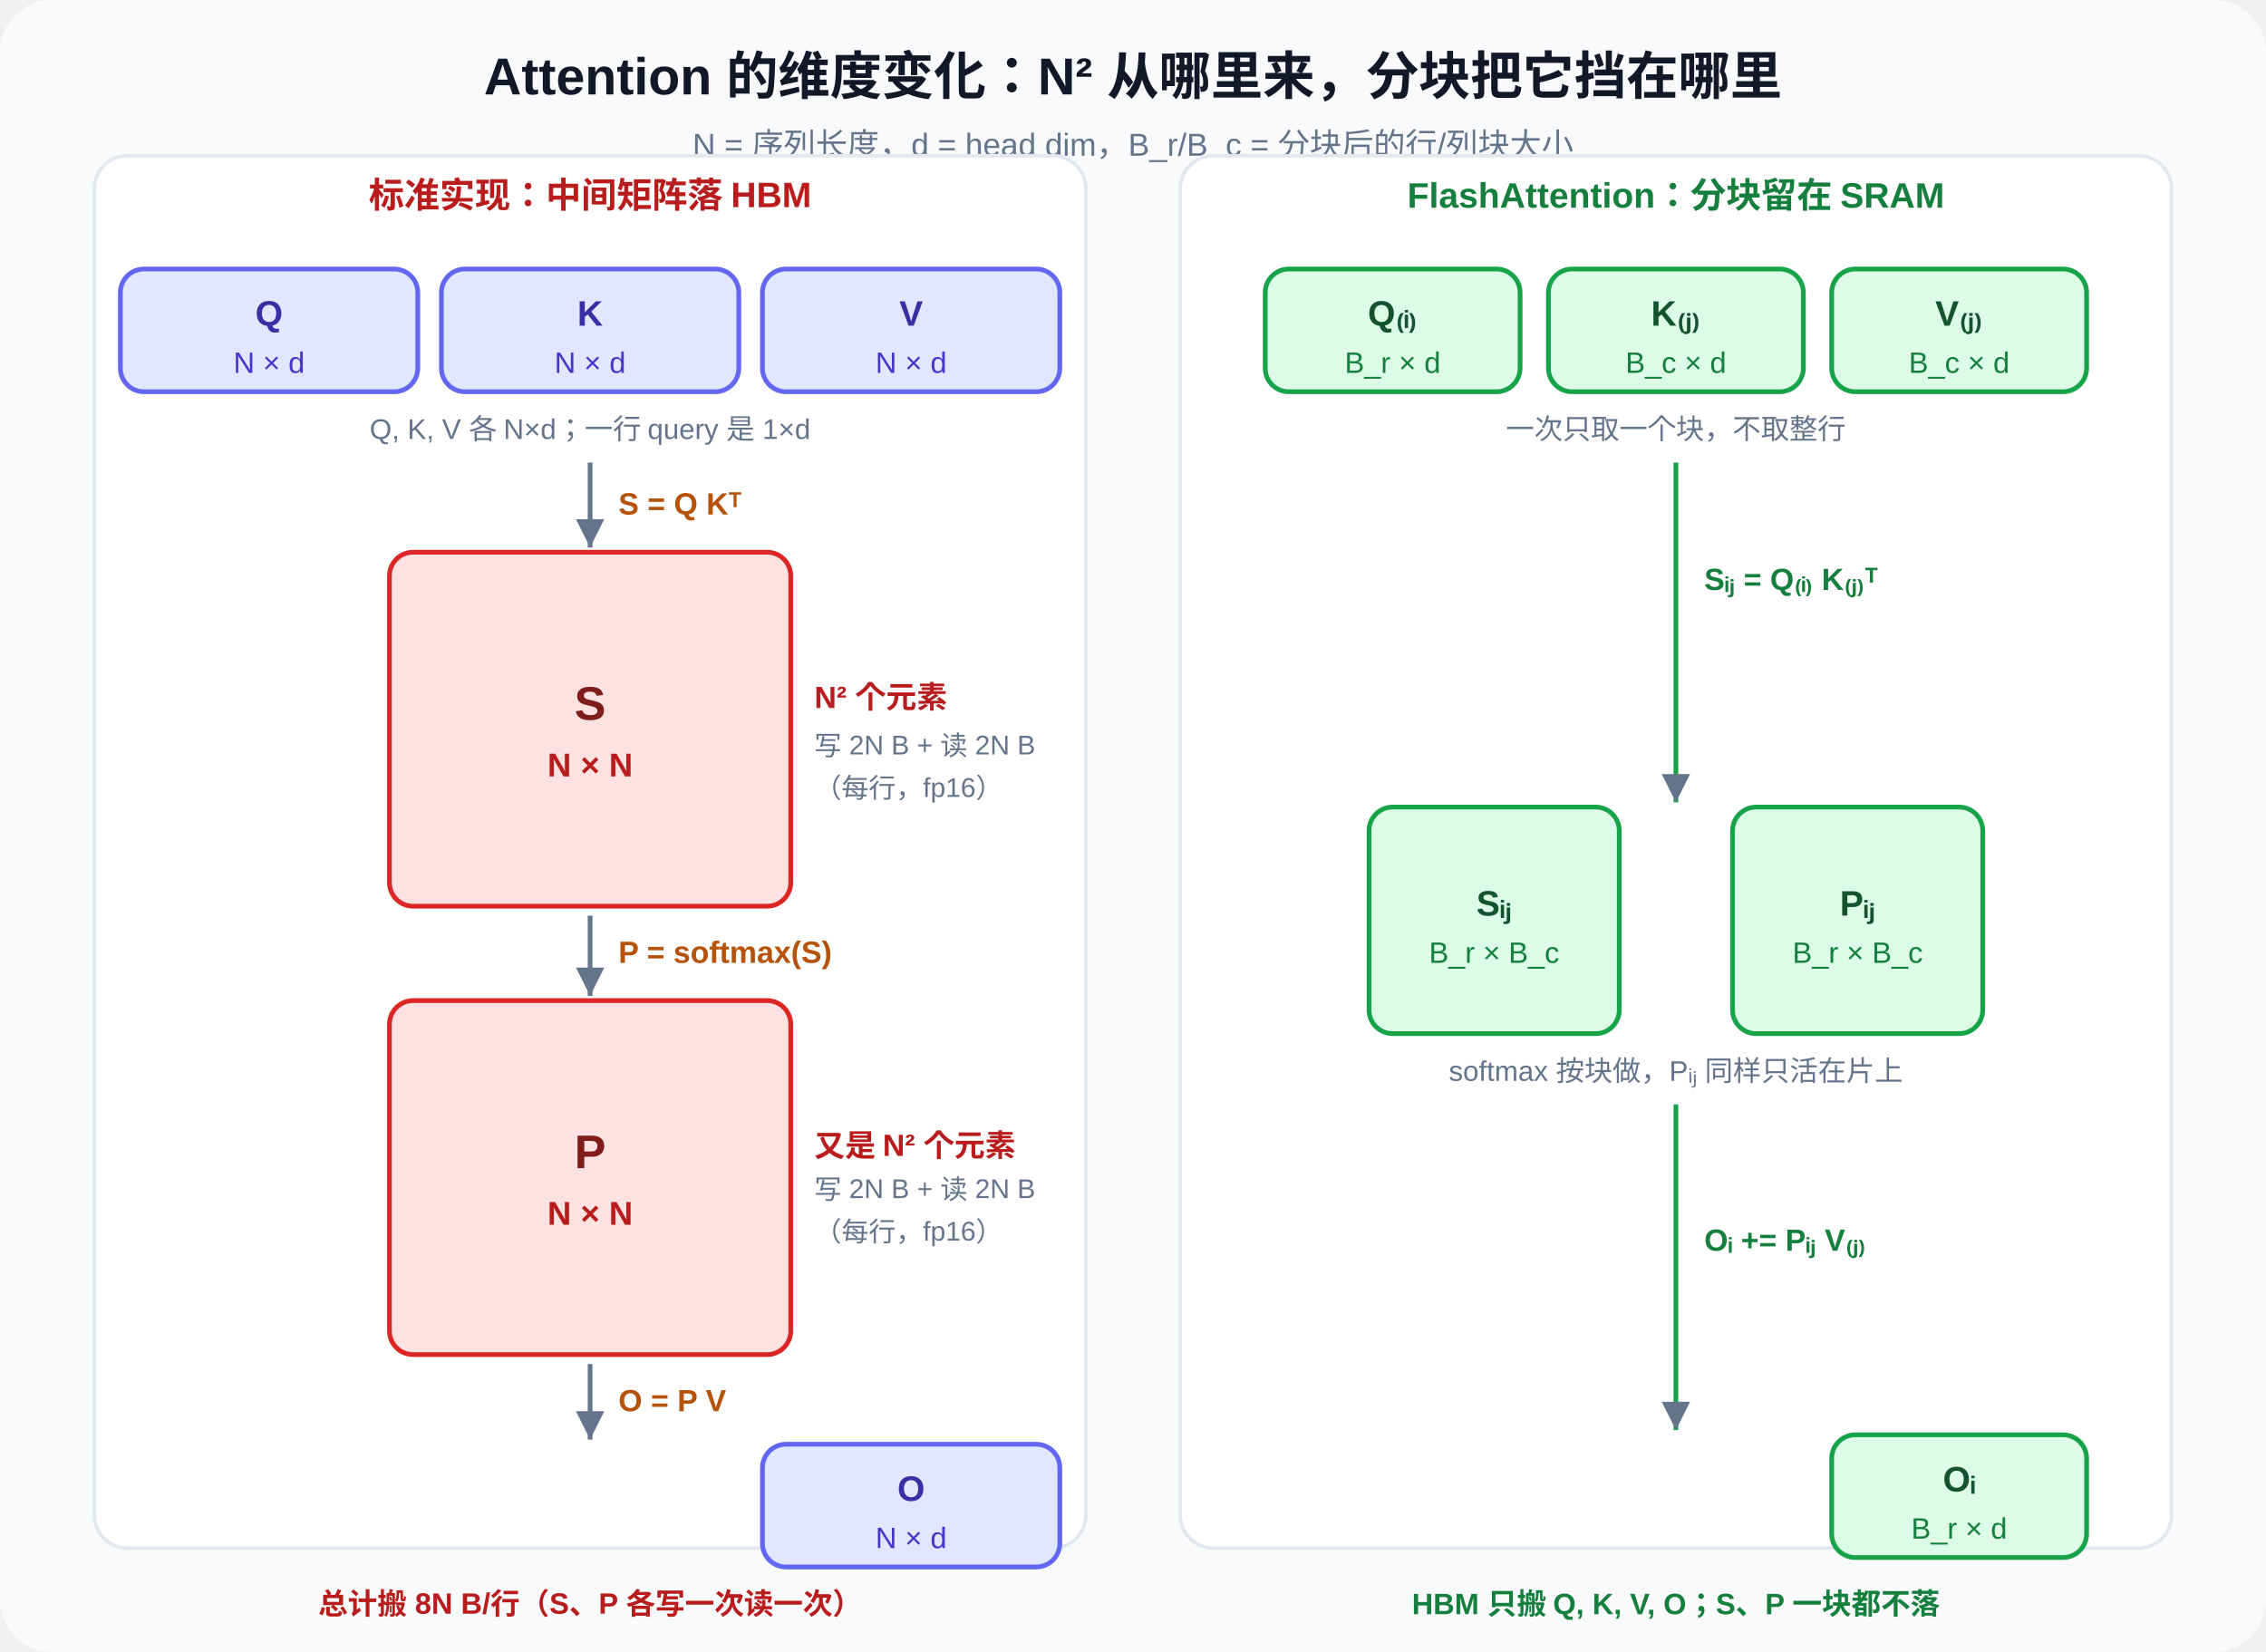
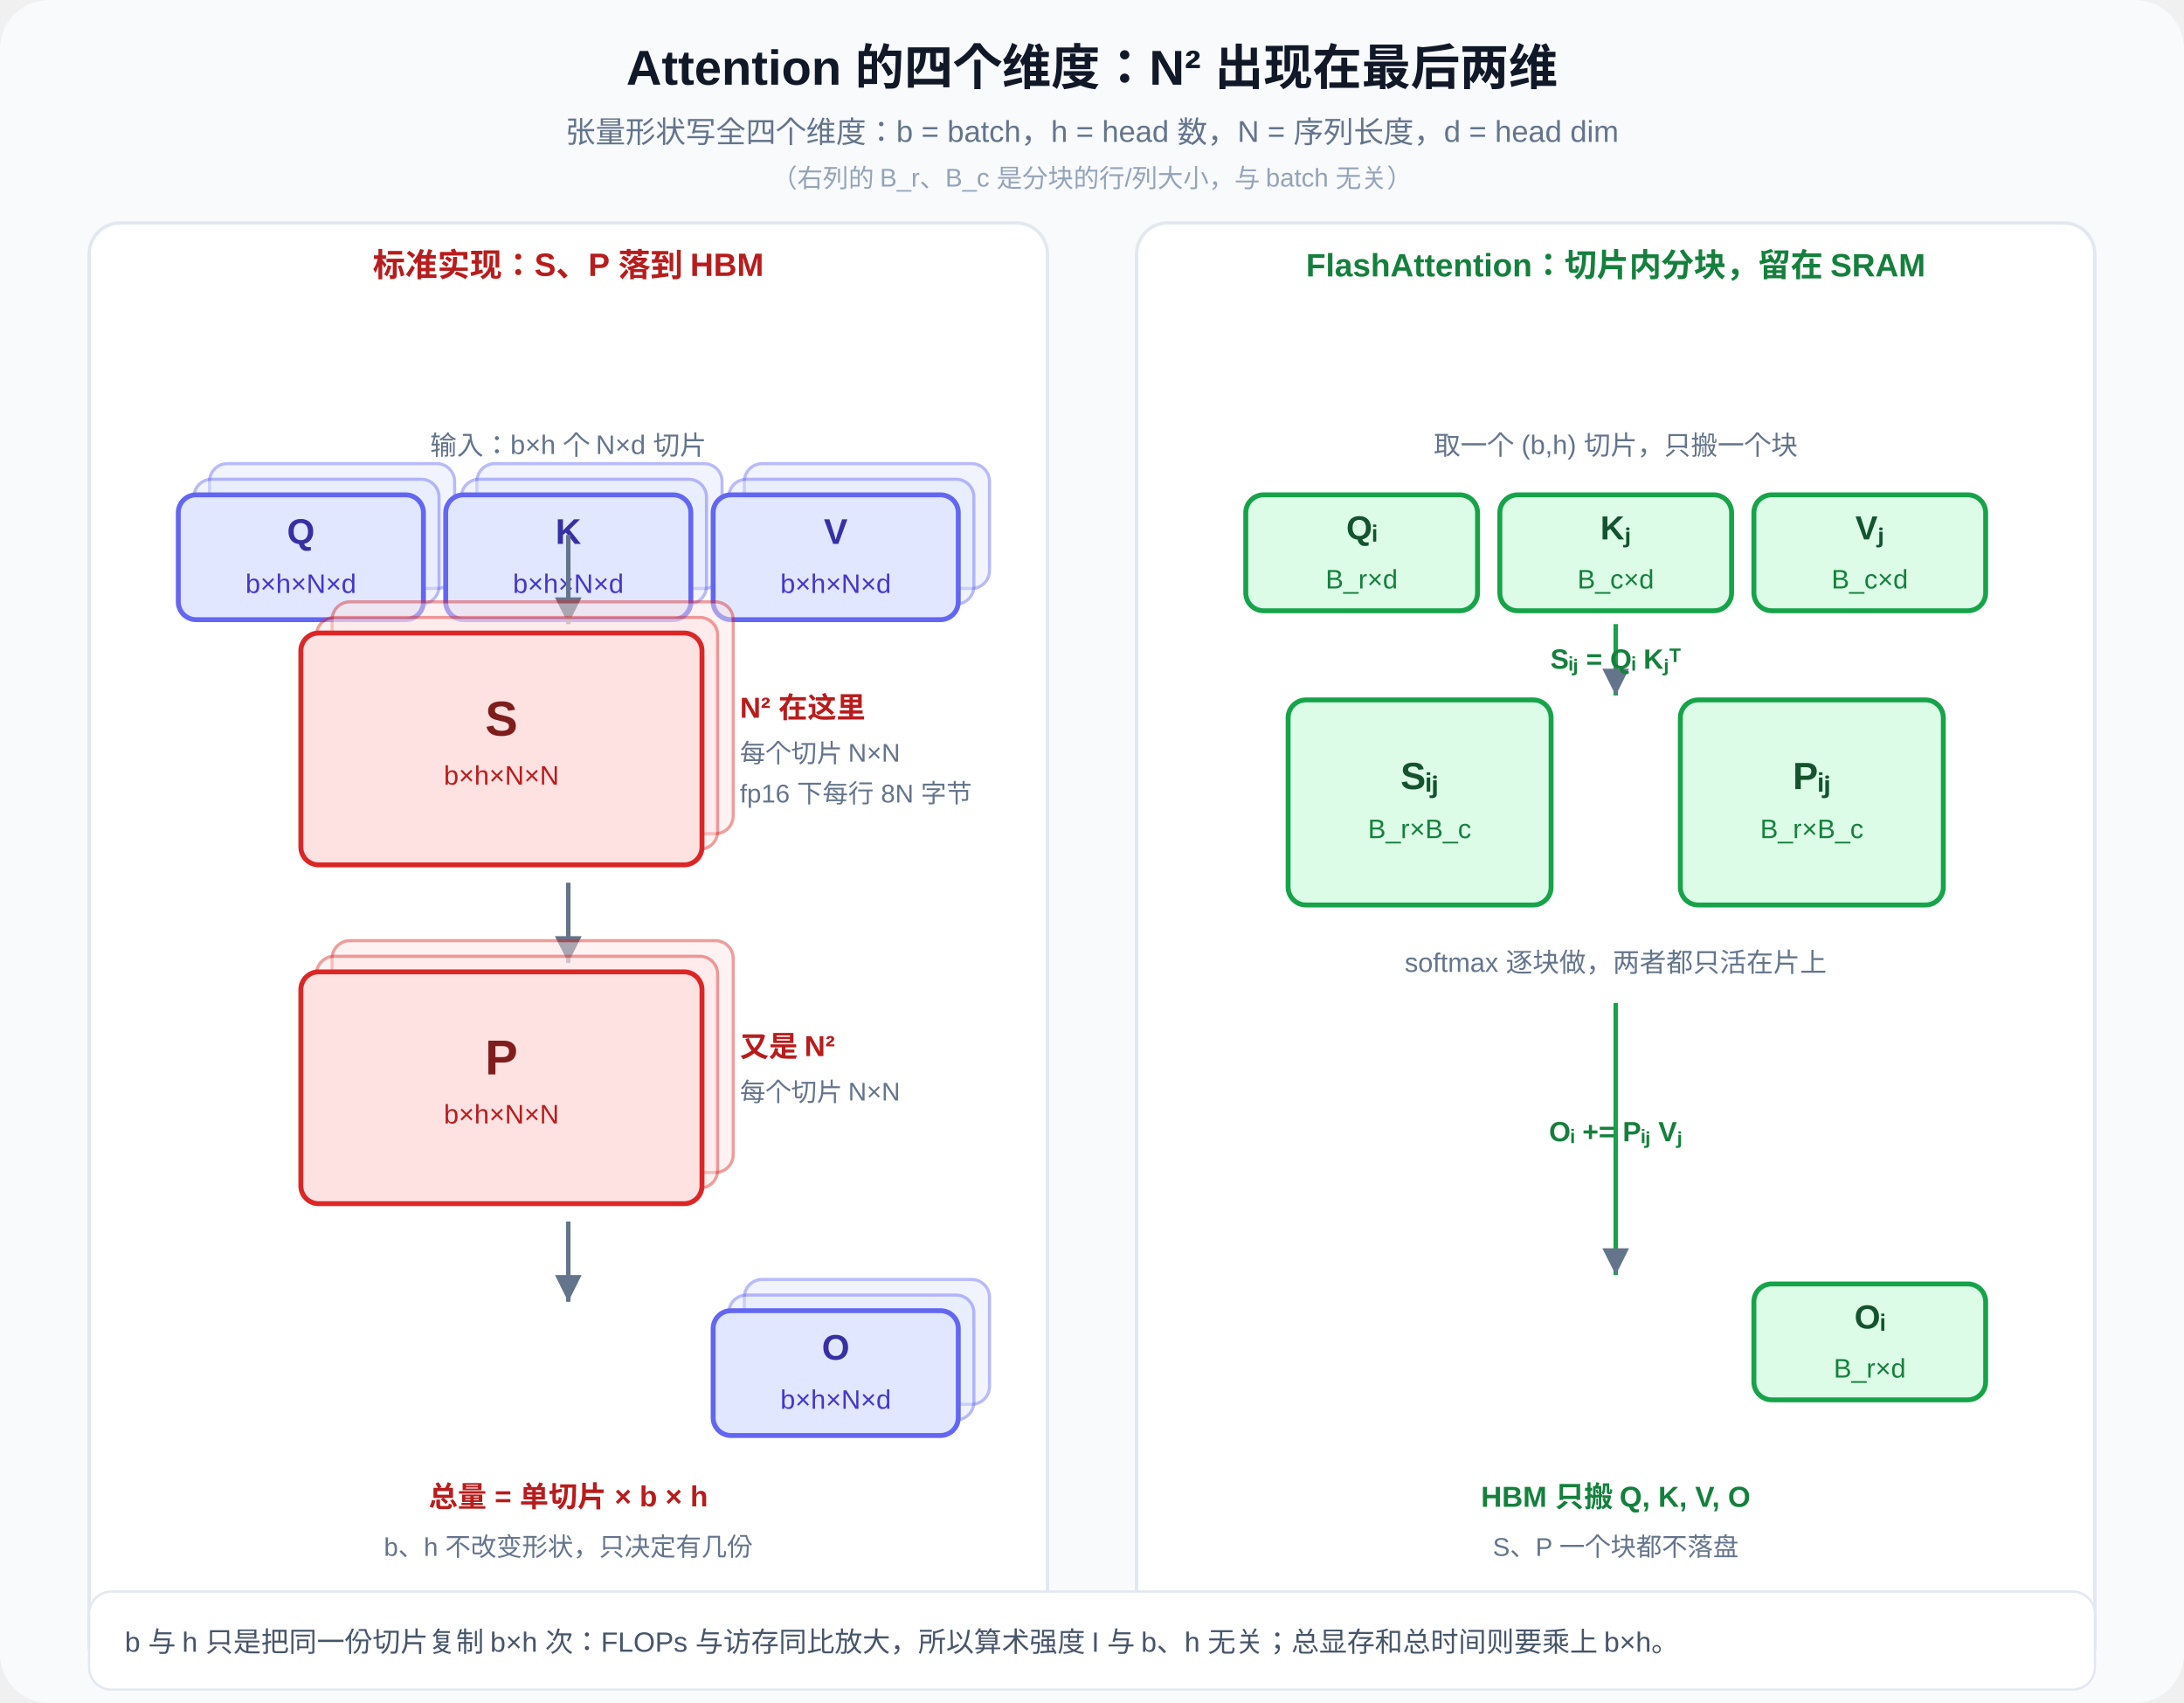
- <svg xmlns="http://www.w3.org/2000/svg" width="960" height="700" viewBox="0 0 960 700" role="img" aria-labelledby="ti de">
-   <rect width="960" height="700" rx="22" fill="#f8fafc" />
-   <text x="480.0" y="40.0" font-family="Arial, sans-serif" font-size="22" fill="#111827" text-anchor="middle" font-weight="700">Attention 的维度变化：N² 从哪里来，分块把它挡在哪里</text>
-   <text x="480.0" y="66.0" font-family="Arial, sans-serif" font-size="13.5" fill="#64748b" text-anchor="middle" font-weight="400">N = 序列长度，d = head dim，B_r/B_c = 分块后的行/列块大小</text>
-   <rect x="40" y="66" width="420" height="590" rx="14" fill="#ffffff" stroke="#e2e8f0" stroke-width="1.5" />
-   <text x="250.0" y="88.0" font-family="Arial, sans-serif" font-size="15" fill="#b91c1c" text-anchor="middle" font-weight="700">标准实现：中间矩阵落 HBM</text>
-   <rect x="500" y="66" width="420" height="590" rx="14" fill="#ffffff" stroke="#e2e8f0" stroke-width="1.5" />
-   <text x="710.0" y="88.0" font-family="Arial, sans-serif" font-size="15" fill="#15803d" text-anchor="middle" font-weight="700">FlashAttention：分块留在 SRAM</text>
-   <rect x="51.0" y="114.0" width="126" height="52" rx="10" fill="#e0e7ff" stroke="#6366f1" stroke-width="2" />
-   <text x="114.0" y="138.0" font-family="Arial, sans-serif" font-size="15" fill="#3730a3" text-anchor="middle" font-weight="700">Q</text>
-   <text x="114.0" y="158.0" font-family="Arial, sans-serif" font-size="12.5" fill="#4338ca" text-anchor="middle" font-weight="400">N × d</text>
-   <rect x="187.0" y="114.0" width="126" height="52" rx="10" fill="#e0e7ff" stroke="#6366f1" stroke-width="2" />
-   <text x="250.0" y="138.0" font-family="Arial, sans-serif" font-size="15" fill="#3730a3" text-anchor="middle" font-weight="700">K</text>
-   <text x="250.0" y="158.0" font-family="Arial, sans-serif" font-size="12.5" fill="#4338ca" text-anchor="middle" font-weight="400">N × d</text>
-   <rect x="323.0" y="114.0" width="126" height="52" rx="10" fill="#e0e7ff" stroke="#6366f1" stroke-width="2" />
-   <text x="386.0" y="138.0" font-family="Arial, sans-serif" font-size="15" fill="#3730a3" text-anchor="middle" font-weight="700">V</text>
-   <text x="386.0" y="158.0" font-family="Arial, sans-serif" font-size="12.5" fill="#4338ca" text-anchor="middle" font-weight="400">N × d</text>
-   <text x="250.0" y="186.0" font-family="Arial, sans-serif" font-size="12" fill="#64748b" text-anchor="middle" font-weight="400">Q, K, V 各 N×d；一行 query 是 1×d</text>
-   <line x1="250.0" y1="196.0" x2="250.0" y2="232.0" stroke="#64748b" stroke-width="2" marker-end="url(#ar)" />
-   <text x="262.0" y="218.0" font-family="Arial, sans-serif" font-size="13" fill="#b45309" text-anchor="start" font-weight="700">S = Q Kᵀ</text>
-   <rect x="165.0" y="234.0" width="170" height="150" rx="10" fill="#fee2e2" stroke="#dc2626" stroke-width="2" />
-   <text x="250.0" y="305.0" font-family="Arial, sans-serif" font-size="20" fill="#7f1d1d" text-anchor="middle" font-weight="700">S</text>
-   <text x="250.0" y="329.0" font-family="Arial, sans-serif" font-size="14" fill="#b91c1c" text-anchor="middle" font-weight="600">N × N</text>
-   <text x="345.0" y="300.0" font-family="Arial, sans-serif" font-size="13" fill="#b91c1c" text-anchor="start" font-weight="700">N² 个元素</text>
-   <text x="345.0" y="320.0" font-family="Arial, sans-serif" font-size="11.5" fill="#64748b" text-anchor="start" font-weight="400">写 2N B + 读 2N B</text>
-   <text x="345.0" y="338.0" font-family="Arial, sans-serif" font-size="11.5" fill="#64748b" text-anchor="start" font-weight="400">（每行，fp16）</text>
-   <line x1="250.0" y1="388.0" x2="250.0" y2="422.0" stroke="#64748b" stroke-width="2" marker-end="url(#ar)" />
-   <text x="262.0" y="408.0" font-family="Arial, sans-serif" font-size="13" fill="#b45309" text-anchor="start" font-weight="700">P = softmax(S)</text>
-   <rect x="165.0" y="424.0" width="170" height="150" rx="10" fill="#fee2e2" stroke="#dc2626" stroke-width="2" />
-   <text x="250.0" y="495.0" font-family="Arial, sans-serif" font-size="20" fill="#7f1d1d" text-anchor="middle" font-weight="700">P</text>
-   <text x="250.0" y="519.0" font-family="Arial, sans-serif" font-size="14" fill="#b91c1c" text-anchor="middle" font-weight="600">N × N</text>
-   <text x="345.0" y="490.0" font-family="Arial, sans-serif" font-size="13" fill="#b91c1c" text-anchor="start" font-weight="700">又是 N² 个元素</text>
-   <text x="345.0" y="508.0" font-family="Arial, sans-serif" font-size="11.5" fill="#64748b" text-anchor="start" font-weight="400">写 2N B + 读 2N B</text>
-   <text x="345.0" y="526.0" font-family="Arial, sans-serif" font-size="11.5" fill="#64748b" text-anchor="start" font-weight="400">（每行，fp16）</text>
-   <line x1="250.0" y1="578.0" x2="250.0" y2="610.0" stroke="#64748b" stroke-width="2" marker-end="url(#ar)" />
-   <text x="262.0" y="598.0" font-family="Arial, sans-serif" font-size="13" fill="#b45309" text-anchor="start" font-weight="700">O = P V</text>
-   <rect x="323.0" y="612.0" width="126" height="52" rx="10" fill="#e0e7ff" stroke="#6366f1" stroke-width="2" />
-   <text x="386.0" y="636.0" font-family="Arial, sans-serif" font-size="15" fill="#3730a3" text-anchor="middle" font-weight="700">O</text>
-   <text x="386.0" y="656.0" font-family="Arial, sans-serif" font-size="12.5" fill="#4338ca" text-anchor="middle" font-weight="400">N × d</text>
-   <text x="250.0" y="684.0" font-family="Arial, sans-serif" font-size="12.5" fill="#b91c1c" text-anchor="middle" font-weight="600">总计搬 8N B/行（S、P 各写一次读一次）</text>
-   <rect x="536.0" y="114.0" width="108" height="52" rx="10" fill="#dcfce7" stroke="#16a34a" stroke-width="2" />
-   <text x="590.0" y="138.0" font-family="Arial, sans-serif" font-size="15" fill="#14532d" text-anchor="middle" font-weight="700">Q₍ᵢ₎</text>
-   <text x="590.0" y="158.0" font-family="Arial, sans-serif" font-size="12.5" fill="#15803d" text-anchor="middle" font-weight="400">B_r × d</text>
-   <rect x="656.0" y="114.0" width="108" height="52" rx="10" fill="#dcfce7" stroke="#16a34a" stroke-width="2" />
-   <text x="710.0" y="138.0" font-family="Arial, sans-serif" font-size="15" fill="#14532d" text-anchor="middle" font-weight="700">K₍ⱼ₎</text>
-   <text x="710.0" y="158.0" font-family="Arial, sans-serif" font-size="12.5" fill="#15803d" text-anchor="middle" font-weight="400">B_c × d</text>
-   <rect x="776.0" y="114.0" width="108" height="52" rx="10" fill="#dcfce7" stroke="#16a34a" stroke-width="2" />
-   <text x="830.0" y="138.0" font-family="Arial, sans-serif" font-size="15" fill="#14532d" text-anchor="middle" font-weight="700">V₍ⱼ₎</text>
-   <text x="830.0" y="158.0" font-family="Arial, sans-serif" font-size="12.5" fill="#15803d" text-anchor="middle" font-weight="400">B_c × d</text>
-   <text x="710.0" y="186.0" font-family="Arial, sans-serif" font-size="12" fill="#64748b" text-anchor="middle" font-weight="400">一次只取一个块，不取整行</text>
-   <line x1="710.0" y1="196.0" x2="710.0" y2="340.0" stroke="#16a34a" stroke-width="2" marker-end="url(#ar)" />
-   <text x="722.0" y="250.0" font-family="Arial, sans-serif" font-size="13" fill="#15803d" text-anchor="start" font-weight="700">Sᵢⱼ = Q₍ᵢ₎ K₍ⱼ₎ᵀ</text>
-   <rect x="580.0" y="342.0" width="106" height="96" rx="10" fill="#dcfce7" stroke="#16a34a" stroke-width="2" />
-   <text x="633.0" y="388.0" font-family="Arial, sans-serif" font-size="15" fill="#14532d" text-anchor="middle" font-weight="700">Sᵢⱼ</text>
-   <text x="633.0" y="408.0" font-family="Arial, sans-serif" font-size="12.5" fill="#15803d" text-anchor="middle" font-weight="400">B_r × B_c</text>
-   <rect x="734.0" y="342.0" width="106" height="96" rx="10" fill="#dcfce7" stroke="#16a34a" stroke-width="2" />
-   <text x="787.0" y="388.0" font-family="Arial, sans-serif" font-size="15" fill="#14532d" text-anchor="middle" font-weight="700">Pᵢⱼ</text>
-   <text x="787.0" y="408.0" font-family="Arial, sans-serif" font-size="12.5" fill="#15803d" text-anchor="middle" font-weight="400">B_r × B_c</text>
-   <text x="710.0" y="458.0" font-family="Arial, sans-serif" font-size="12" fill="#64748b" text-anchor="middle" font-weight="400">softmax 按块做，Pᵢⱼ 同样只活在片上</text>
-   <line x1="710.0" y1="468.0" x2="710.0" y2="606.0" stroke="#16a34a" stroke-width="2" marker-end="url(#ar)" />
-   <text x="722.0" y="530.0" font-family="Arial, sans-serif" font-size="13" fill="#15803d" text-anchor="start" font-weight="700">Oᵢ += Pᵢⱼ V₍ⱼ₎</text>
-   <rect x="776.0" y="608.0" width="108" height="52" rx="10" fill="#dcfce7" stroke="#16a34a" stroke-width="2" />
-   <text x="830.0" y="632.0" font-family="Arial, sans-serif" font-size="15" fill="#14532d" text-anchor="middle" font-weight="700">Oᵢ</text>
-   <text x="830.0" y="652.0" font-family="Arial, sans-serif" font-size="12.5" fill="#15803d" text-anchor="middle" font-weight="400">B_r × d</text>
-   <text x="710.0" y="684.0" font-family="Arial, sans-serif" font-size="12.5" fill="#15803d" text-anchor="middle" font-weight="600">HBM 只搬 Q, K, V, O；S、P 一块都不落</text>
+ <svg xmlns="http://www.w3.org/2000/svg" width="980" height="764" viewBox="0 0 980 764" role="img" aria-labelledby="ti de">
+   <rect width="980" height="764" rx="22" fill="#f8fafc" />
+   <text x="490.0" y="38.0" font-family="Arial, sans-serif" font-size="22" fill="#111827" text-anchor="middle" font-weight="700">Attention 的四个维度：N² 出现在最后两维</text>
+   <text x="490.0" y="64.0" font-family="Arial, sans-serif" font-size="13.5" fill="#64748b" text-anchor="middle" font-weight="400">张量形状写全四个维度：b = batch，h = head 数，N = 序列长度，d = head dim</text>
+   <text x="490.0" y="84.0" font-family="Arial, sans-serif" font-size="11.5" fill="#94a3b8" text-anchor="middle" font-weight="400">（右列的 B_r、B_c 是分块的行/列大小，与 batch 无关）</text>
+   <rect x="40" y="100" width="430" height="652" rx="14" fill="#ffffff" stroke="#e2e8f0" stroke-width="1.5" />
+   <text x="255.0" y="124.0" font-family="Arial, sans-serif" font-size="14.5" fill="#b91c1c" text-anchor="middle" font-weight="700">标准实现：S、P 落到 HBM</text>
+   <rect x="510" y="100" width="430" height="652" rx="14" fill="#ffffff" stroke="#e2e8f0" stroke-width="1.5" />
+   <text x="725.0" y="124.0" font-family="Arial, sans-serif" font-size="14.5" fill="#15803d" text-anchor="middle" font-weight="700">FlashAttention：切片内分块，留在 SRAM</text>
+   <rect x="94.0" y="208.0" width="110" height="56" rx="8" fill="#e0e7ff" stroke="#6366f1" stroke-width="1.4" opacity="0.45" />
+   <rect x="87.0" y="215.0" width="110" height="56" rx="8" fill="#e0e7ff" stroke="#6366f1" stroke-width="1.4" opacity="0.45" />
+   <rect x="80.0" y="222.0" width="110" height="56" rx="8" fill="#e0e7ff" stroke="#6366f1" stroke-width="2.2" />
+   <text x="135.0" y="244.0" font-family="Arial, sans-serif" font-size="16" fill="#3730a3" text-anchor="middle" font-weight="700">Q</text>
+   <text x="135.0" y="266.0" font-family="Arial, sans-serif" font-size="12" fill="#4338ca" text-anchor="middle" font-weight="400">b×h×N×d</text>
+   <rect x="214.0" y="208.0" width="110" height="56" rx="8" fill="#e0e7ff" stroke="#6366f1" stroke-width="1.4" opacity="0.45" />
+   <rect x="207.0" y="215.0" width="110" height="56" rx="8" fill="#e0e7ff" stroke="#6366f1" stroke-width="1.4" opacity="0.45" />
+   <rect x="200.0" y="222.0" width="110" height="56" rx="8" fill="#e0e7ff" stroke="#6366f1" stroke-width="2.2" />
+   <text x="255.0" y="244.0" font-family="Arial, sans-serif" font-size="16" fill="#3730a3" text-anchor="middle" font-weight="700">K</text>
+   <text x="255.0" y="266.0" font-family="Arial, sans-serif" font-size="12" fill="#4338ca" text-anchor="middle" font-weight="400">b×h×N×d</text>
+   <rect x="334.0" y="208.0" width="110" height="56" rx="8" fill="#e0e7ff" stroke="#6366f1" stroke-width="1.4" opacity="0.45" />
+   <rect x="327.0" y="215.0" width="110" height="56" rx="8" fill="#e0e7ff" stroke="#6366f1" stroke-width="1.4" opacity="0.45" />
+   <rect x="320.0" y="222.0" width="110" height="56" rx="8" fill="#e0e7ff" stroke="#6366f1" stroke-width="2.2" />
+   <text x="375.0" y="244.0" font-family="Arial, sans-serif" font-size="16" fill="#3730a3" text-anchor="middle" font-weight="700">V</text>
+   <text x="375.0" y="266.0" font-family="Arial, sans-serif" font-size="12" fill="#4338ca" text-anchor="middle" font-weight="400">b×h×N×d</text>
+   <text x="255.0" y="204.0" font-family="Arial, sans-serif" font-size="12" fill="#64748b" text-anchor="middle" font-weight="400">输入：b×h 个 N×d 切片</text>
+   <line x1="255.0" y1="240.0" x2="255.0" y2="280.0" stroke="#64748b" stroke-width="2" marker-end="url(#ar)" />
+   <rect x="149.0" y="270.0" width="180" height="104" rx="8" fill="#fee2e2" stroke="#dc2626" stroke-width="1.4" opacity="0.45" />
+   <rect x="142.0" y="277.0" width="180" height="104" rx="8" fill="#fee2e2" stroke="#dc2626" stroke-width="1.4" opacity="0.45" />
+   <rect x="135.0" y="284.0" width="180" height="104" rx="8" fill="#fee2e2" stroke="#dc2626" stroke-width="2.2" />
+   <text x="225.0" y="330.0" font-family="Arial, sans-serif" font-size="22" fill="#7f1d1d" text-anchor="middle" font-weight="700">S</text>
+   <text x="225.0" y="352.0" font-family="Arial, sans-serif" font-size="12" fill="#b91c1c" text-anchor="middle" font-weight="400">b×h×N×N</text>
+   <text x="332.0" y="322.0" font-family="Arial, sans-serif" font-size="13" fill="#b91c1c" text-anchor="start" font-weight="700">N² 在这里</text>
+   <text x="332.0" y="342.0" font-family="Arial, sans-serif" font-size="11.5" fill="#64748b" text-anchor="start" font-weight="400">每个切片 N×N</text>
+   <text x="332.0" y="360.0" font-family="Arial, sans-serif" font-size="11.5" fill="#64748b" text-anchor="start" font-weight="400">fp16 下每行 8N 字节</text>
+   <line x1="255.0" y1="396.0" x2="255.0" y2="432.0" stroke="#64748b" stroke-width="2" marker-end="url(#ar)" />
+   <rect x="149.0" y="422.0" width="180" height="104" rx="8" fill="#fee2e2" stroke="#dc2626" stroke-width="1.4" opacity="0.45" />
+   <rect x="142.0" y="429.0" width="180" height="104" rx="8" fill="#fee2e2" stroke="#dc2626" stroke-width="1.4" opacity="0.45" />
+   <rect x="135.0" y="436.0" width="180" height="104" rx="8" fill="#fee2e2" stroke="#dc2626" stroke-width="2.2" />
+   <text x="225.0" y="482.0" font-family="Arial, sans-serif" font-size="22" fill="#7f1d1d" text-anchor="middle" font-weight="700">P</text>
+   <text x="225.0" y="504.0" font-family="Arial, sans-serif" font-size="12" fill="#b91c1c" text-anchor="middle" font-weight="400">b×h×N×N</text>
+   <text x="332.0" y="474.0" font-family="Arial, sans-serif" font-size="13" fill="#b91c1c" text-anchor="start" font-weight="700">又是 N²</text>
+   <text x="332.0" y="494.0" font-family="Arial, sans-serif" font-size="11.5" fill="#64748b" text-anchor="start" font-weight="400">每个切片 N×N</text>
+   <line x1="255.0" y1="548.0" x2="255.0" y2="584.0" stroke="#64748b" stroke-width="2" marker-end="url(#ar)" />
+   <rect x="334.0" y="574.0" width="110" height="56" rx="8" fill="#e0e7ff" stroke="#6366f1" stroke-width="1.4" opacity="0.45" />
+   <rect x="327.0" y="581.0" width="110" height="56" rx="8" fill="#e0e7ff" stroke="#6366f1" stroke-width="1.4" opacity="0.45" />
+   <rect x="320.0" y="588.0" width="110" height="56" rx="8" fill="#e0e7ff" stroke="#6366f1" stroke-width="2.2" />
+   <text x="375.0" y="610.0" font-family="Arial, sans-serif" font-size="16" fill="#3730a3" text-anchor="middle" font-weight="700">O</text>
+   <text x="375.0" y="632.0" font-family="Arial, sans-serif" font-size="12" fill="#4338ca" text-anchor="middle" font-weight="400">b×h×N×d</text>
+   <text x="255.0" y="676.0" font-family="Arial, sans-serif" font-size="13" fill="#b91c1c" text-anchor="middle" font-weight="700">总量 = 单切片 × b × h</text>
+   <text x="255.0" y="698.0" font-family="Arial, sans-serif" font-size="11.5" fill="#64748b" text-anchor="middle" font-weight="400">b、h 不改变形状，只决定有几份</text>
+   <rect x="559.0" y="222.0" width="104" height="52" rx="8" fill="#dcfce7" stroke="#16a34a" stroke-width="2.2" />
+   <text x="611.0" y="242.0" font-family="Arial, sans-serif" font-size="15" fill="#14532d" text-anchor="middle" font-weight="700">Qᵢ</text>
+   <text x="611.0" y="264.0" font-family="Arial, sans-serif" font-size="12" fill="#15803d" text-anchor="middle" font-weight="400">B_r×d</text>
+   <rect x="673.0" y="222.0" width="104" height="52" rx="8" fill="#dcfce7" stroke="#16a34a" stroke-width="2.2" />
+   <text x="725.0" y="242.0" font-family="Arial, sans-serif" font-size="15" fill="#14532d" text-anchor="middle" font-weight="700">Kⱼ</text>
+   <text x="725.0" y="264.0" font-family="Arial, sans-serif" font-size="12" fill="#15803d" text-anchor="middle" font-weight="400">B_c×d</text>
+   <rect x="787.0" y="222.0" width="104" height="52" rx="8" fill="#dcfce7" stroke="#16a34a" stroke-width="2.2" />
+   <text x="839.0" y="242.0" font-family="Arial, sans-serif" font-size="15" fill="#14532d" text-anchor="middle" font-weight="700">Vⱼ</text>
+   <text x="839.0" y="264.0" font-family="Arial, sans-serif" font-size="12" fill="#15803d" text-anchor="middle" font-weight="400">B_c×d</text>
+   <text x="725.0" y="204.0" font-family="Arial, sans-serif" font-size="12" fill="#64748b" text-anchor="middle" font-weight="400">取一个 (b,h) 切片，只搬一个块</text>
+   <line x1="725.0" y1="280.0" x2="725.0" y2="312.0" stroke="#16a34a" stroke-width="2" marker-end="url(#ar)" />
+   <text x="725.0" y="300.0" font-family="Arial, sans-serif" font-size="12.5" fill="#15803d" text-anchor="middle" font-weight="700">Sᵢⱼ = Qᵢ Kⱼᵀ</text>
+   <rect x="578.0" y="314.0" width="118" height="92" rx="8" fill="#dcfce7" stroke="#16a34a" stroke-width="2.2" />
+   <text x="637.0" y="354.0" font-family="Arial, sans-serif" font-size="17" fill="#14532d" text-anchor="middle" font-weight="700">Sᵢⱼ</text>
+   <text x="637.0" y="376.0" font-family="Arial, sans-serif" font-size="12" fill="#15803d" text-anchor="middle" font-weight="400">B_r×B_c</text>
+   <rect x="754.0" y="314.0" width="118" height="92" rx="8" fill="#dcfce7" stroke="#16a34a" stroke-width="2.2" />
+   <text x="813.0" y="354.0" font-family="Arial, sans-serif" font-size="17" fill="#14532d" text-anchor="middle" font-weight="700">Pᵢⱼ</text>
+   <text x="813.0" y="376.0" font-family="Arial, sans-serif" font-size="12" fill="#15803d" text-anchor="middle" font-weight="400">B_r×B_c</text>
+   <text x="725.0" y="436.0" font-family="Arial, sans-serif" font-size="12" fill="#64748b" text-anchor="middle" font-weight="400">softmax 逐块做，两者都只活在片上</text>
+   <line x1="725.0" y1="450.0" x2="725.0" y2="572.0" stroke="#16a34a" stroke-width="2" marker-end="url(#ar)" />
+   <text x="725.0" y="512.0" font-family="Arial, sans-serif" font-size="12.5" fill="#15803d" text-anchor="middle" font-weight="700">Oᵢ += Pᵢⱼ Vⱼ</text>
+   <rect x="787.0" y="576.0" width="104" height="52" rx="8" fill="#dcfce7" stroke="#16a34a" stroke-width="2.2" />
+   <text x="839.0" y="596.0" font-family="Arial, sans-serif" font-size="15" fill="#14532d" text-anchor="middle" font-weight="700">Oᵢ</text>
+   <text x="839.0" y="618.0" font-family="Arial, sans-serif" font-size="12" fill="#15803d" text-anchor="middle" font-weight="400">B_r×d</text>
+   <text x="725.0" y="676.0" font-family="Arial, sans-serif" font-size="13" fill="#15803d" text-anchor="middle" font-weight="700">HBM 只搬 Q, K, V, O</text>
+   <text x="725.0" y="698.0" font-family="Arial, sans-serif" font-size="11.5" fill="#64748b" text-anchor="middle" font-weight="400">S、P 一个块都不落盘</text>
+   <rect x="40" y="714" width="900" height="44" rx="10" fill="#ffffff" stroke="#e2e8f0" />
+   <text x="56.0" y="741.0" font-family="Arial, sans-serif" font-size="12.5" fill="#475569" text-anchor="start" font-weight="400">b 与 h 只是把同一份切片复制 b×h 次：FLOPs 与访存同比放大，所以算术强度 I 与 b、h 无关；总显存和总时间则要乘上 b×h。</text>
  <defs>
    <marker id="ar" markerWidth="10" markerHeight="10" refX="8" refY="5" orient="auto">
      <path d="M2 2 L8 5 L2 8 Z" fill="#64748b" />
    </marker>
  </defs>
</svg>
